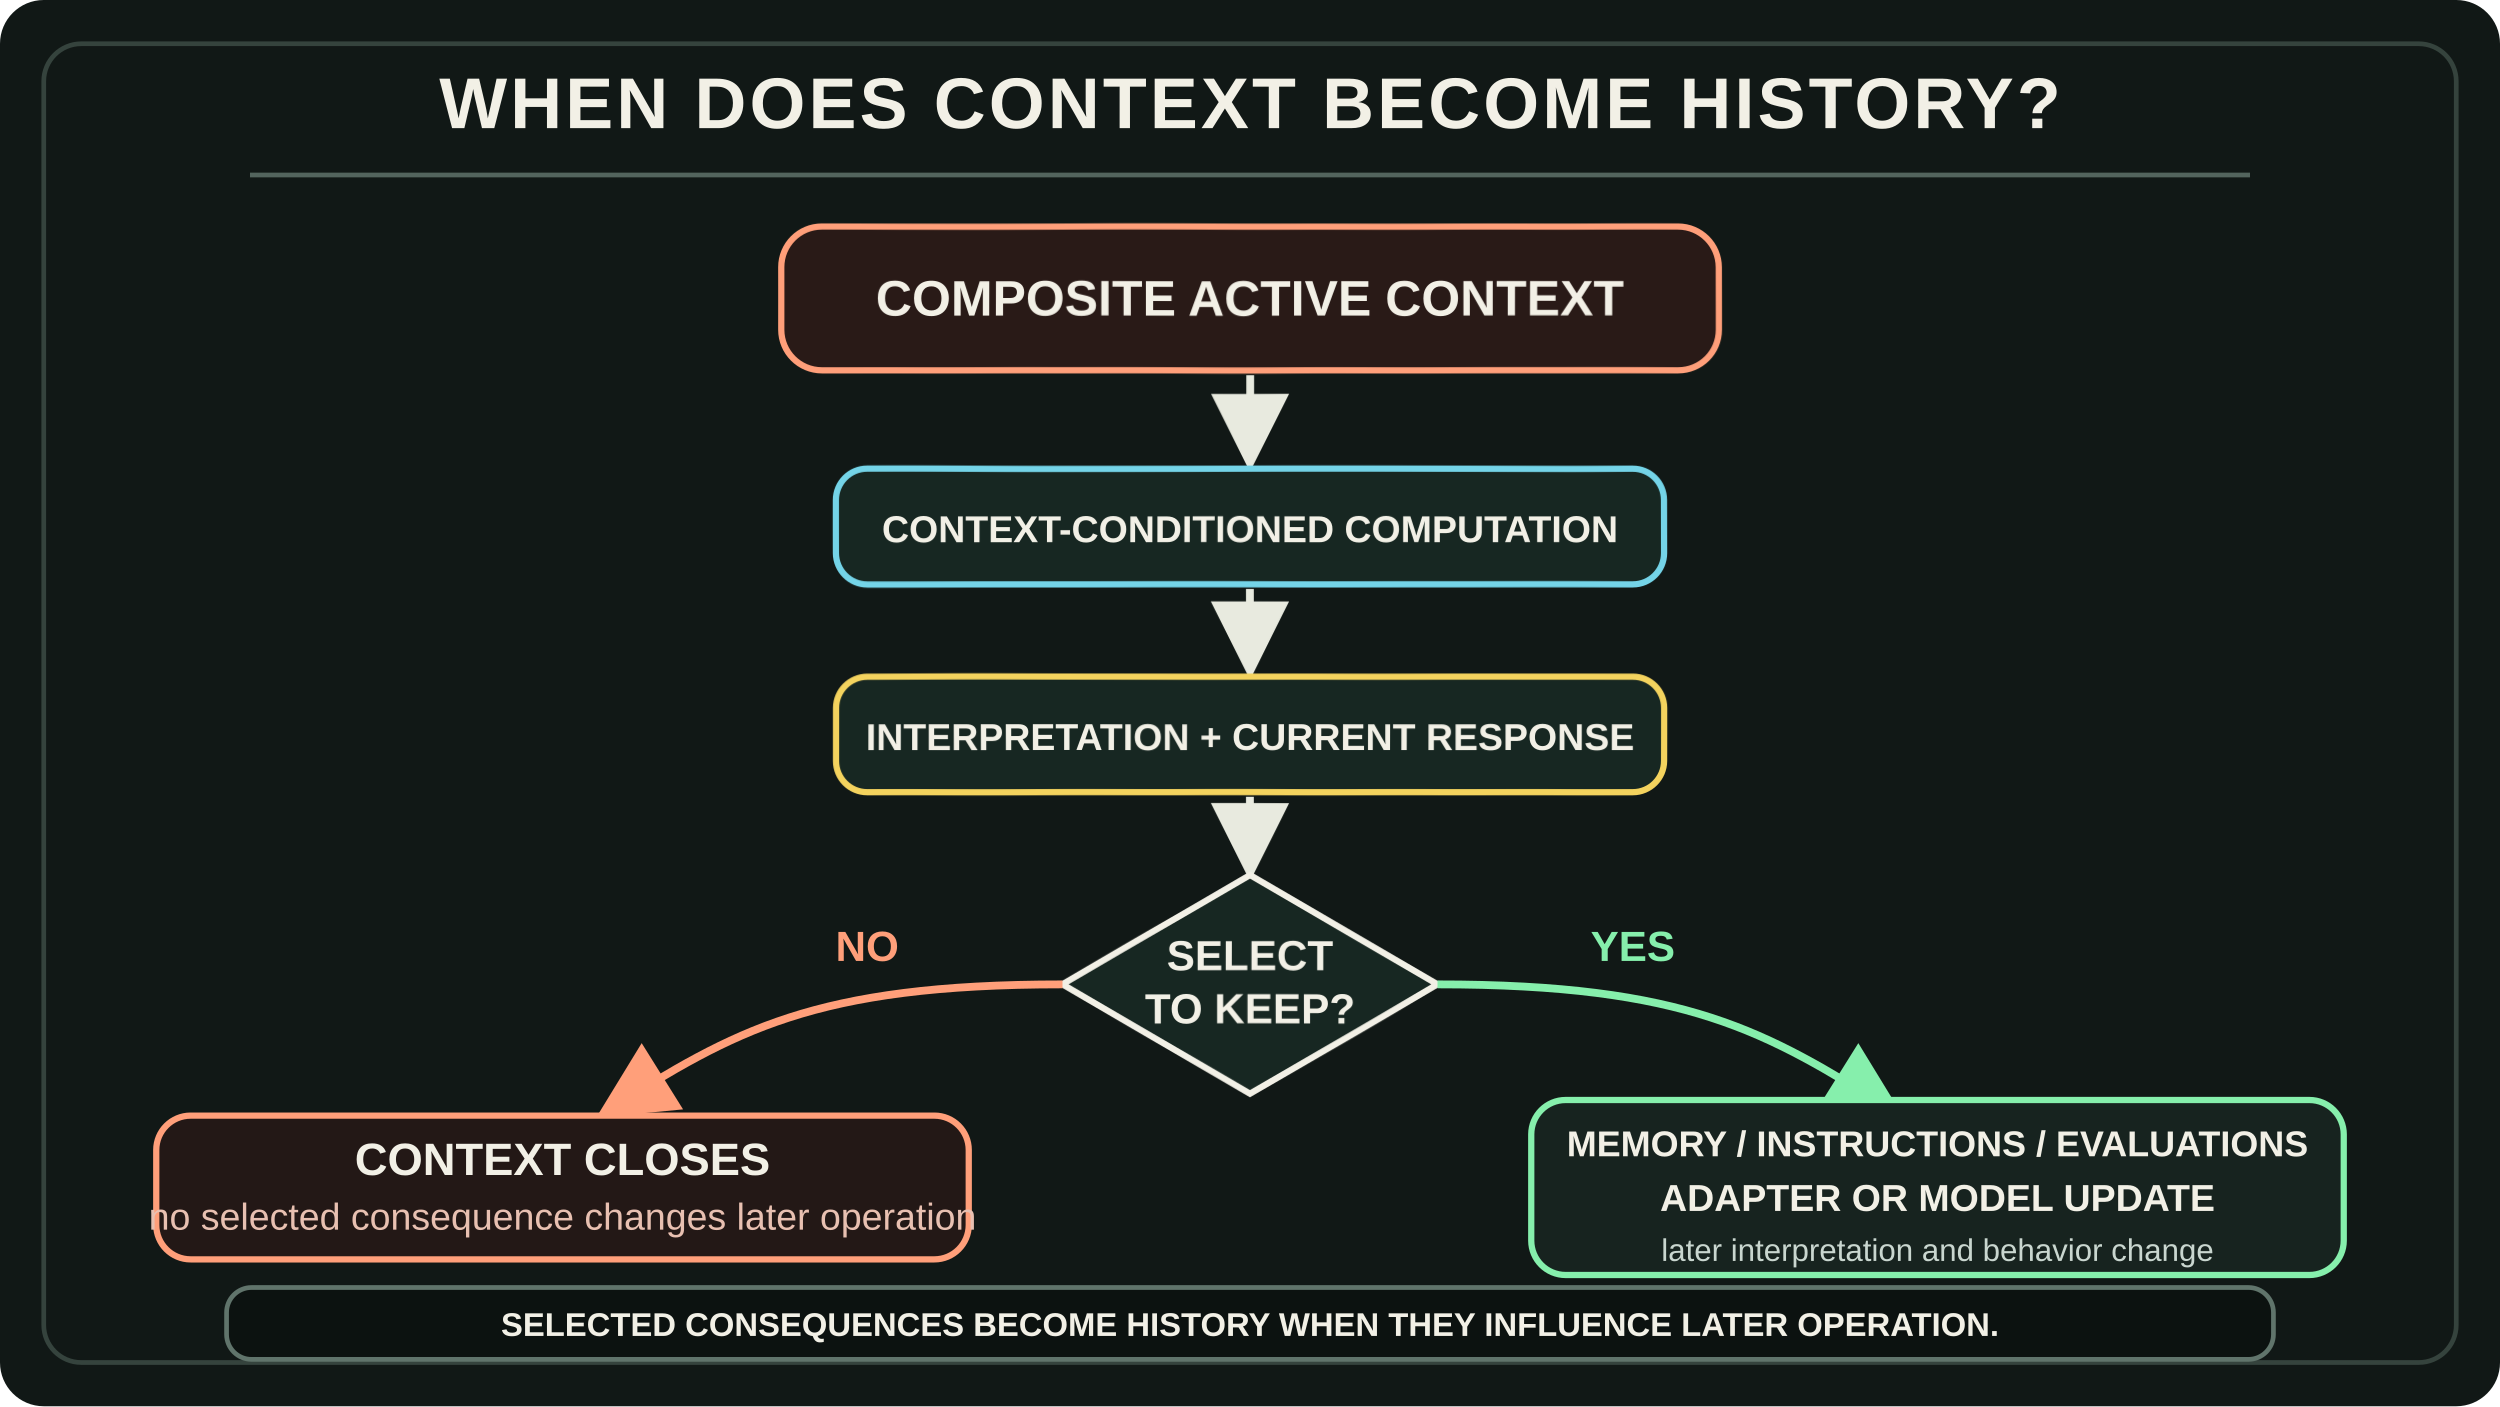
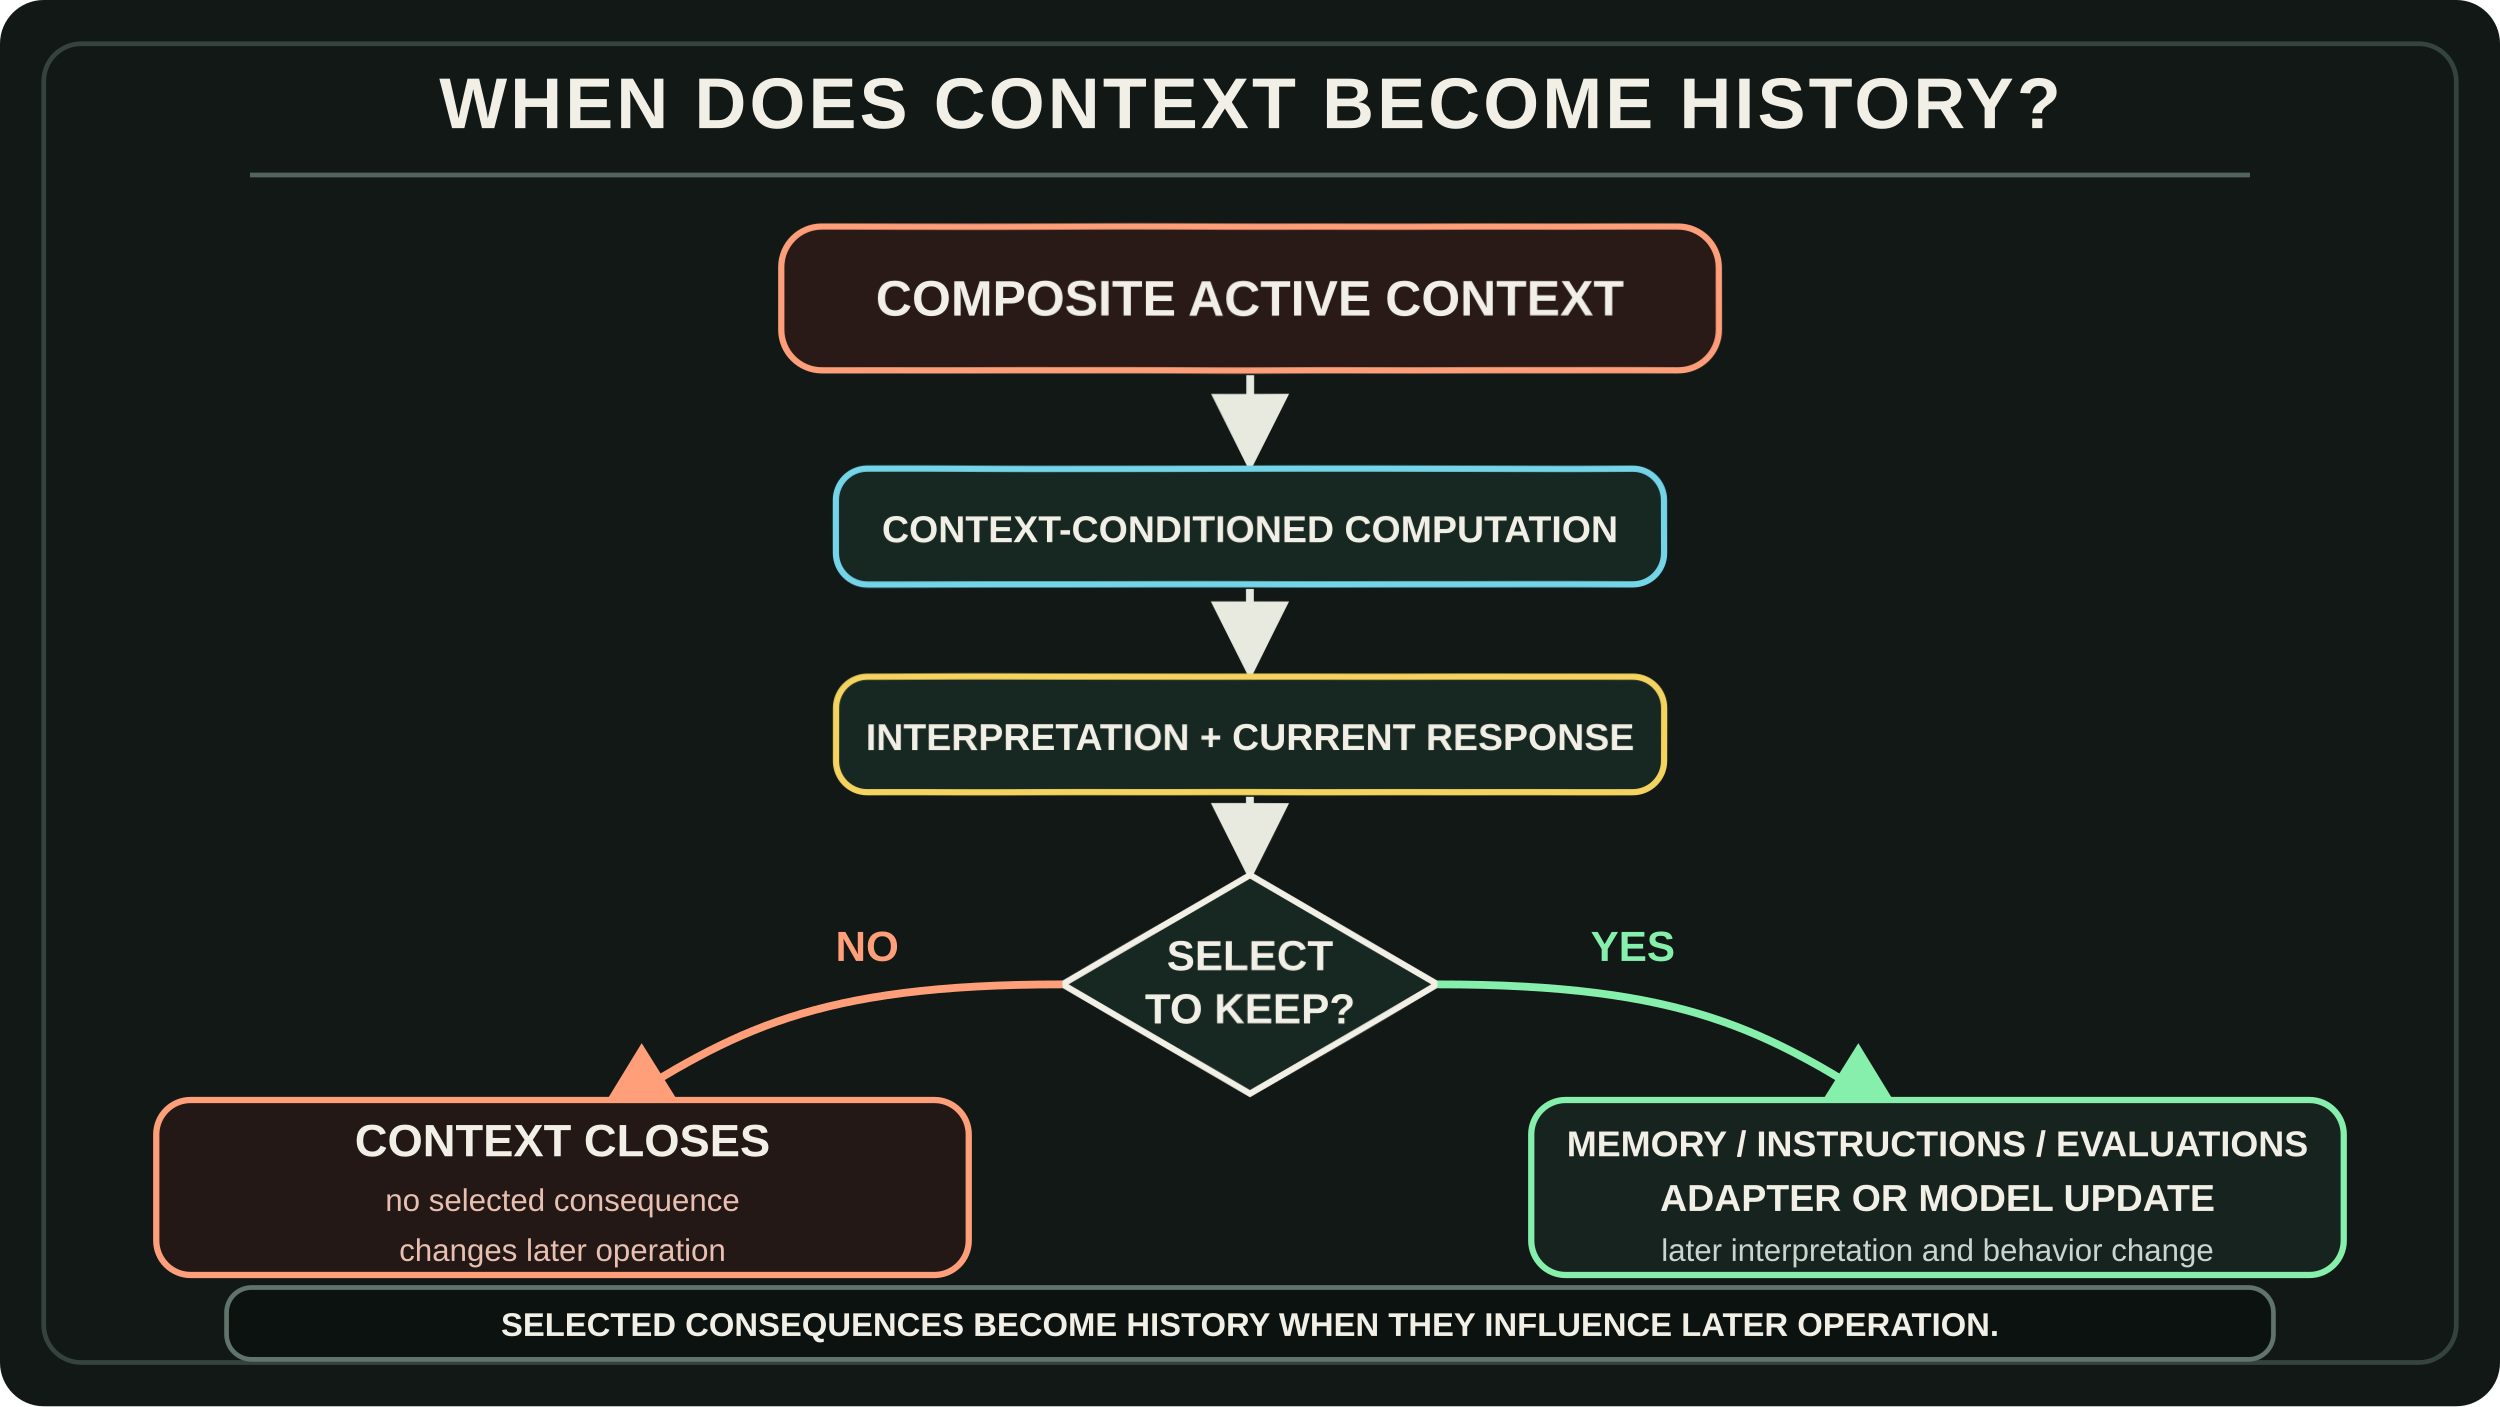
<svg xmlns="http://www.w3.org/2000/svg" width="1600" height="900" viewBox="0 0 1600 900" role="img" aria-labelledby="title desc">
  <defs>
    <marker id="arrow" viewBox="0 0 10 10" refX="8" refY="5" markerWidth="10" markerHeight="10" orient="auto-start-reverse">
      <path d="M0 0 L10 5 L0 10 Z" fill="#e8eadf" />
    </marker>
    <marker id="arrowRed" viewBox="0 0 10 10" refX="8" refY="5" markerWidth="10" markerHeight="10" orient="auto-start-reverse">
      <path d="M0 0 L10 5 L0 10 Z" fill="#ff9f7a" />
    </marker>
    <marker id="arrowGreen" viewBox="0 0 10 10" refX="8" refY="5" markerWidth="10" markerHeight="10" orient="auto-start-reverse">
      <path d="M0 0 L10 5 L0 10 Z" fill="#86efac" />
    </marker>
    <filter id="chalk" x="-5%" y="-5%" width="110%" height="110%">
      <feTurbulence type="fractalNoise" baseFrequency="0.012" numOctaves="1" seed="19" result="noise" />
      <feDisplacementMap in="SourceGraphic" in2="noise" scale="0.6" />
    </filter>
  </defs>
  <rect width="1600" height="900" rx="28" fill="#111816" />
  <rect x="28" y="28" width="1544" height="844" rx="24" fill="none" stroke="#35433d" stroke-width="3" />
  <g font-family="Arial, Helvetica, sans-serif" fill="#f2f0e6">
    <text x="800" y="82" text-anchor="middle" font-size="46" font-weight="700" letter-spacing="2">WHEN DOES CONTEXT BECOME HISTORY?</text>
    <line x1="160" y1="112" x2="1440" y2="112" stroke="#53645d" stroke-width="3" />
    <g filter="url(#chalk)">
      <rect x="500" y="145" width="600" height="92" rx="26" fill="#291a17" stroke="#ff9f7a" stroke-width="4" />
      <text x="800" y="202" text-anchor="middle" font-size="32" font-weight="700">COMPOSITE ACTIVE CONTEXT</text>
      <line x1="800" y1="240" x2="800" y2="292" stroke="#e8eadf" stroke-width="5" marker-end="url(#arrow)" />
      <rect x="535" y="300" width="530" height="74" rx="20" fill="#172722" stroke="#74d4e8" stroke-width="4" />
      <text x="800" y="347" text-anchor="middle" font-size="24" font-weight="700">CONTEXT-CONDITIONED COMPUTATION</text>
      <line x1="800" y1="377" x2="800" y2="425" stroke="#e8eadf" stroke-width="5" marker-end="url(#arrow)" />
      <rect x="535" y="433" width="530" height="74" rx="20" fill="#172722" stroke="#f4d35e" stroke-width="4" />
      <text x="800" y="480" text-anchor="middle" font-size="24" font-weight="700">INTERPRETATION + CURRENT RESPONSE</text>
      <line x1="800" y1="510" x2="800" y2="554" stroke="#e8eadf" stroke-width="5" marker-end="url(#arrow)" />
      <path d="M800 560 L920 630 L800 700 L680 630 Z" fill="#172722" stroke="#f2f0e6" stroke-width="4" />
      <text x="800" y="621" text-anchor="middle" font-size="27" font-weight="700">SELECT</text>
      <text x="800" y="655" text-anchor="middle" font-size="27" font-weight="700">TO KEEP?</text>
    </g>
    <path d="M680 630 C520 630 470 660 390 710" fill="none" stroke="#ff9f7a" stroke-width="5" marker-end="url(#arrowRed)" />
    <text x="555" y="615" text-anchor="middle" font-size="27" font-weight="700" fill="#ff9f7a">NO</text>
-     <rect x="100" y="714" width="520" height="92" rx="22" fill="#231816" stroke="#ff9f7a" stroke-width="4" />
-     <text x="360" y="752" text-anchor="middle" font-size="29" font-weight="700">CONTEXT CLOSES</text>
-     <text x="360" y="787" text-anchor="middle" font-size="24" fill="#e8c0b1">no selected consequence changes later operation</text>
+     <rect x="100" y="704" width="520" height="112" rx="22" fill="#231816" stroke="#ff9f7a" stroke-width="4" />
+     <text x="360" y="740" text-anchor="middle" font-size="29" font-weight="700">CONTEXT CLOSES</text>
+     <text x="360" y="775" text-anchor="middle" font-size="20" fill="#e8c0b1">no selected consequence</text>
+     <text x="360" y="807" text-anchor="middle" font-size="20" fill="#e8c0b1">changes later operation</text>
    <path d="M920 630 C1080 630 1130 660 1210 710" fill="none" stroke="#86efac" stroke-width="5" marker-end="url(#arrowGreen)" />
    <text x="1045" y="615" text-anchor="middle" font-size="27" font-weight="700" fill="#86efac">YES</text>
    <rect x="980" y="704" width="520" height="112" rx="22" fill="#17231f" stroke="#86efac" stroke-width="4" />
    <text x="1240" y="740" text-anchor="middle" font-size="23" font-weight="700">MEMORY / INSTRUCTIONS / EVALUATIONS</text>
    <text x="1240" y="775" text-anchor="middle" font-size="24" font-weight="700">ADAPTER OR MODEL UPDATE</text>
    <text x="1240" y="807" text-anchor="middle" font-size="20" fill="#c9d6cf">later interpretation and behavior change</text>
    <rect x="145" y="824" width="1310" height="46" rx="16" fill="#0c1210" stroke="#60746b" stroke-width="3" />
    <text x="800" y="855" text-anchor="middle" font-size="21" font-weight="700">SELECTED CONSEQUENCES BECOME HISTORY WHEN THEY INFLUENCE LATER OPERATION.</text>
  </g>
</svg>
